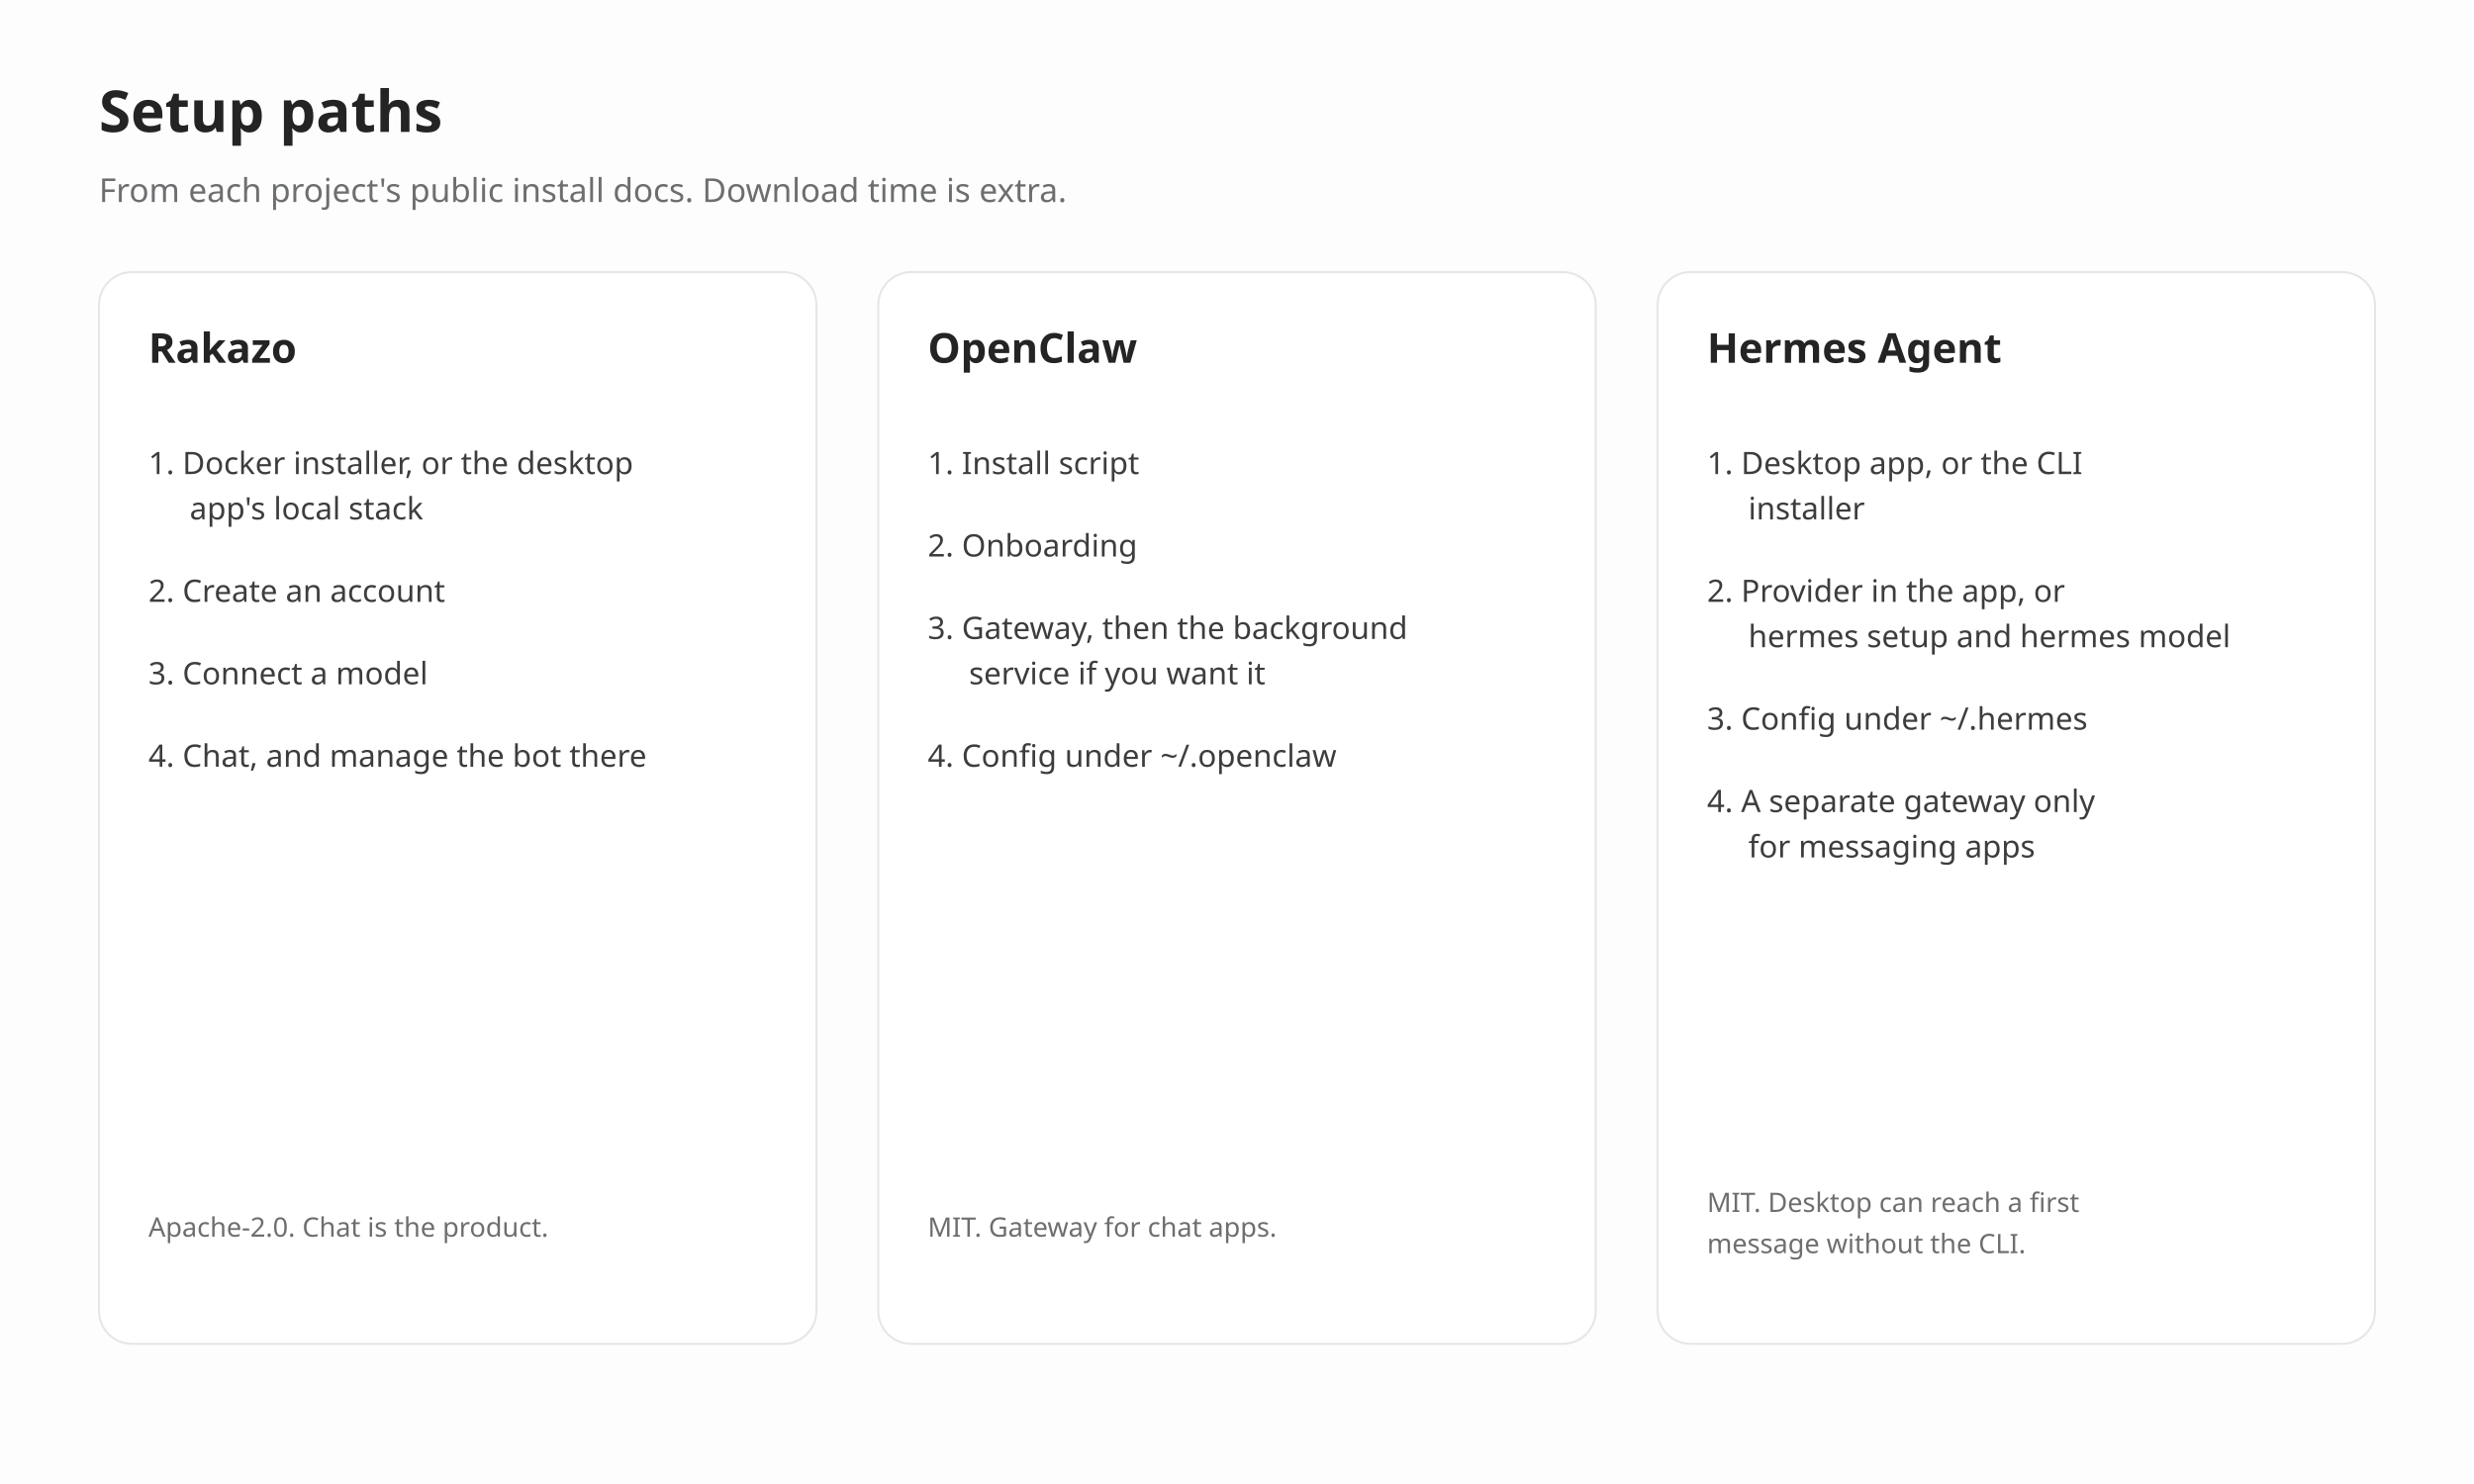
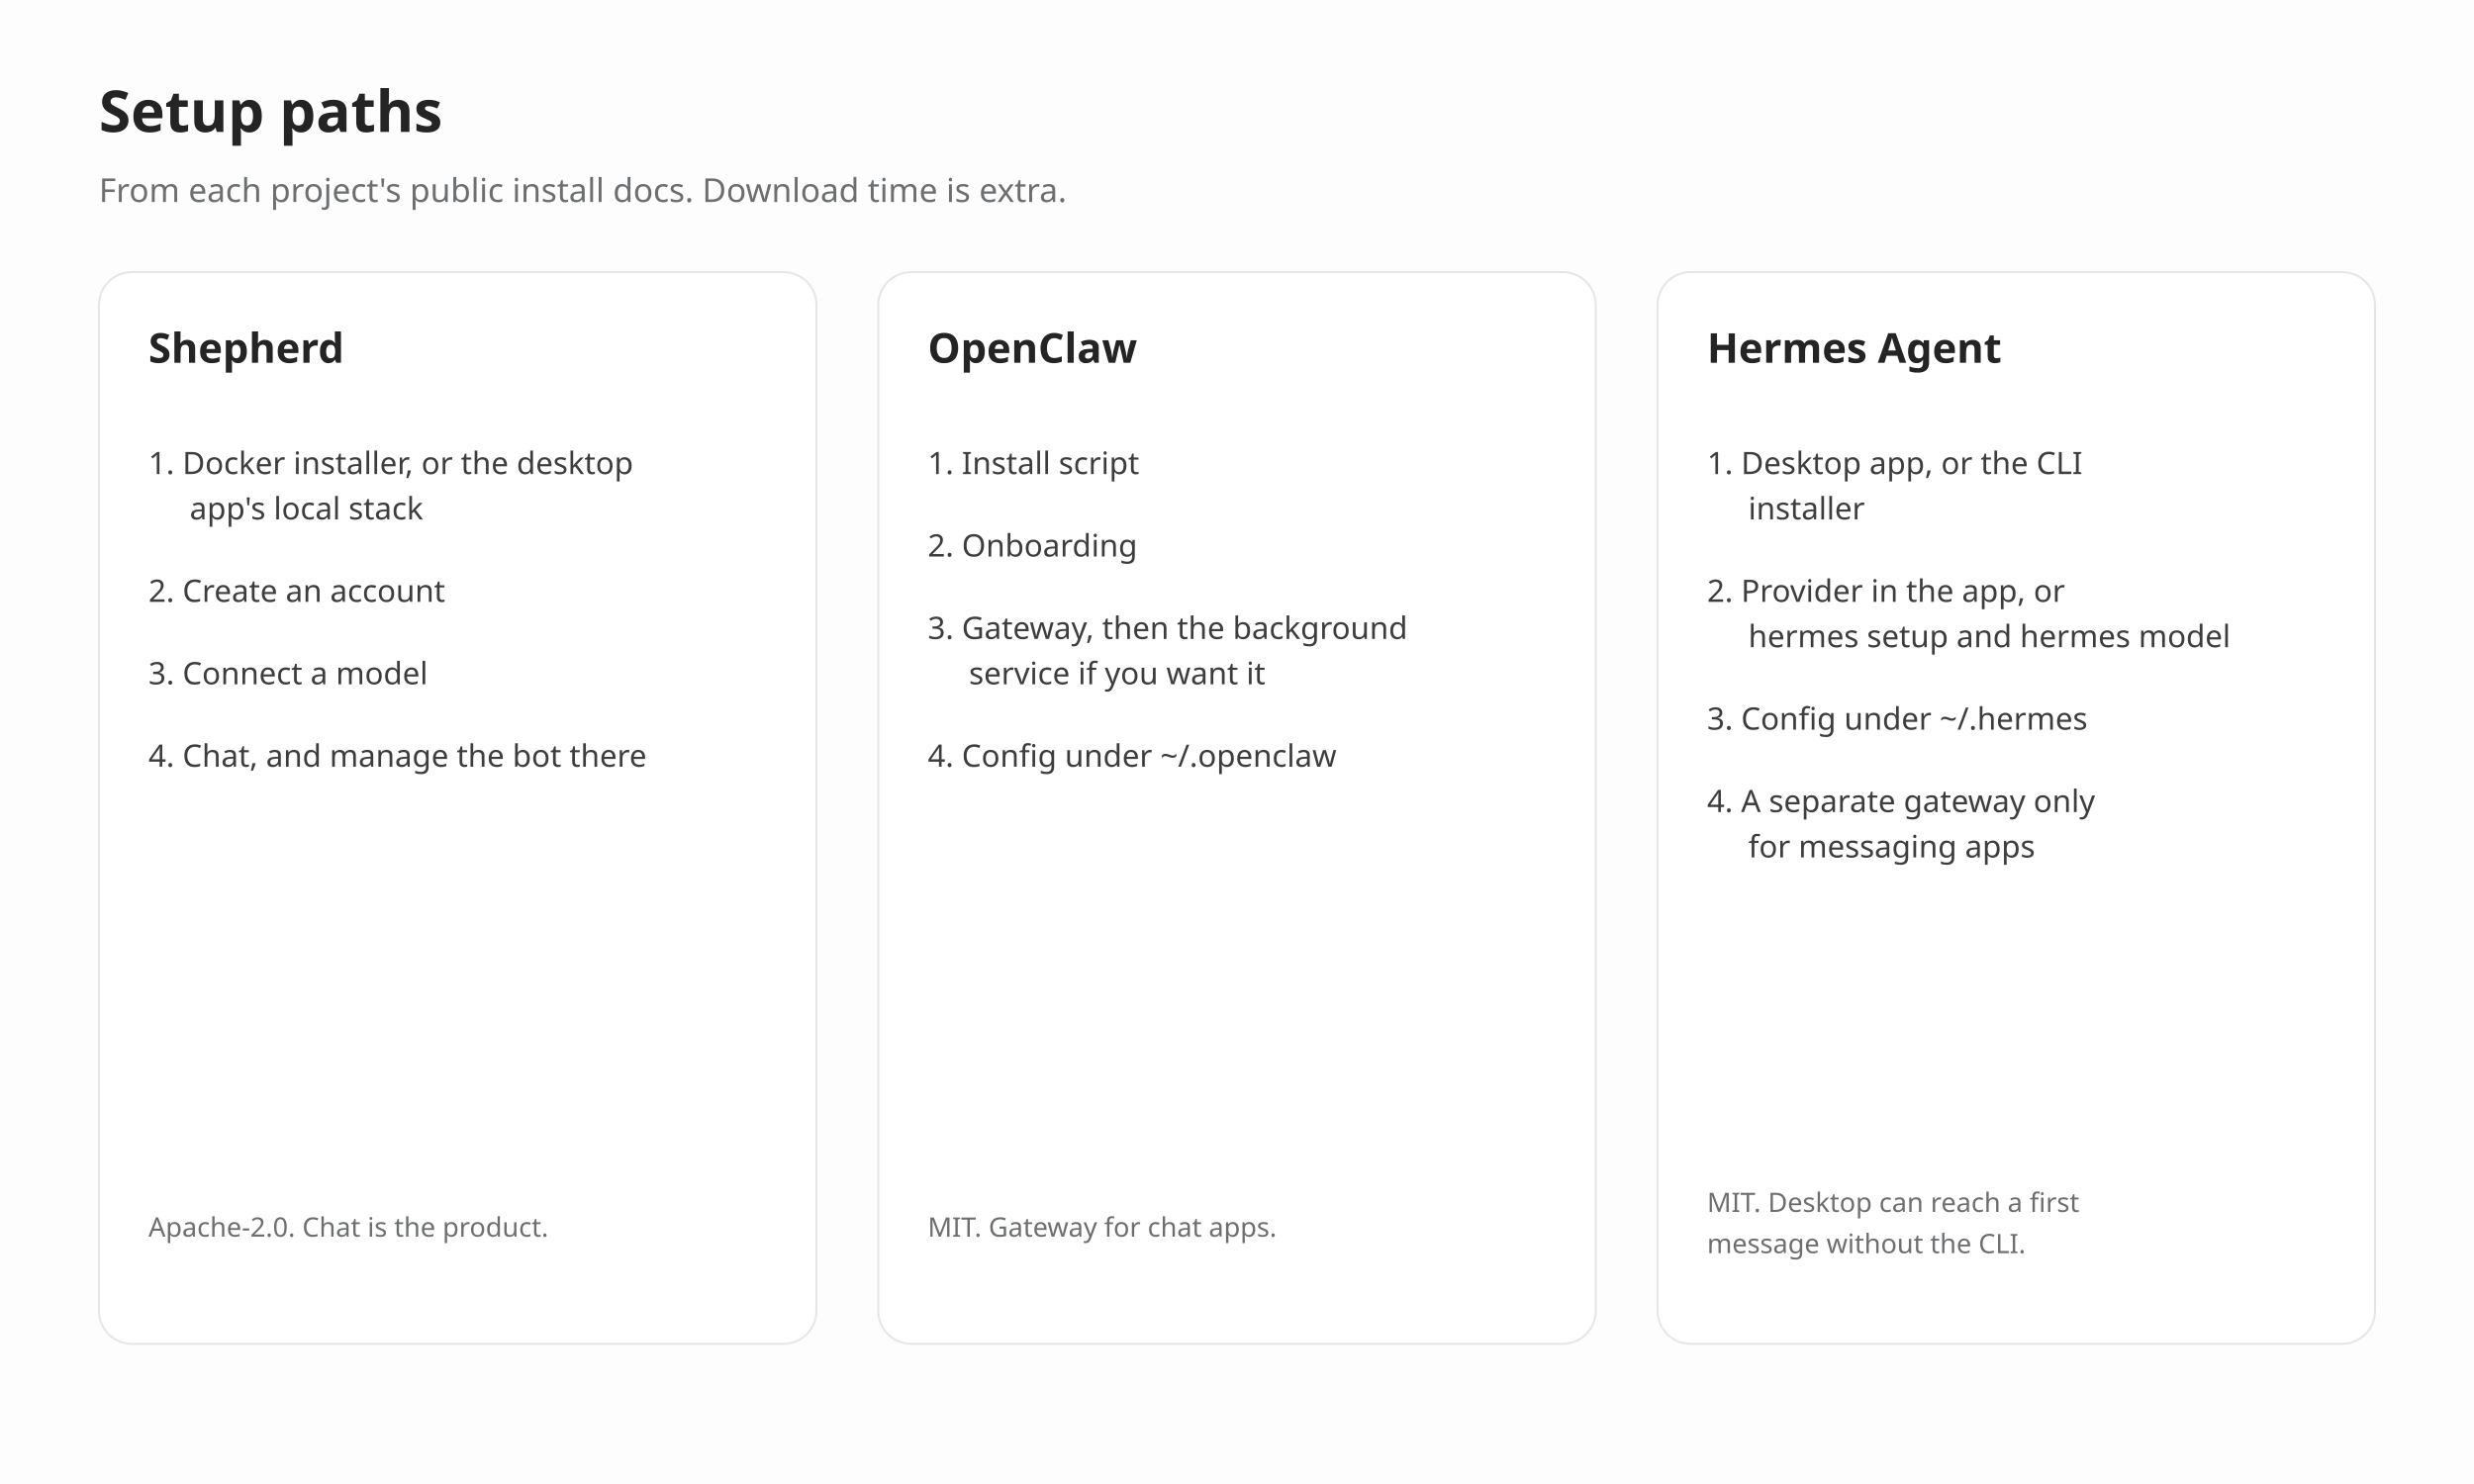
<svg xmlns="http://www.w3.org/2000/svg" width="1200" height="720" viewBox="0 0 1200 720" role="img" aria-labelledby="setupTitle setupDesc">
  <rect width="1200" height="720" fill="#fdfdfd" />
  <text x="48" y="64" fill="#242424" font-family="Geist, ui-sans-serif, system-ui, sans-serif" font-size="28" font-weight="600">Setup paths</text>
  <text x="48" y="98" fill="#6d6e70" font-family="Geist, ui-sans-serif, system-ui, sans-serif" font-size="16">From each project's public install docs. Download time is extra.</text>
  <g font-family="Geist, ui-sans-serif, system-ui, sans-serif">
    <rect x="48" y="132" width="348" height="520" rx="16" fill="#ffffff" stroke="#e6e6e6" />
    <rect x="426" y="132" width="348" height="520" rx="16" fill="#ffffff" stroke="#e6e6e6" />
    <rect x="804" y="132" width="348" height="520" rx="16" fill="#ffffff" stroke="#e6e6e6" />
-     <text x="72" y="176" fill="#242424" font-size="20" font-weight="600">Rakazo</text>
+     <text x="72" y="176" fill="#242424" font-size="20" font-weight="600">Shepherd</text>
    <text x="450" y="176" fill="#242424" font-size="20" font-weight="600">OpenClaw</text>
    <text x="828" y="176" fill="#242424" font-size="20" font-weight="600">Hermes Agent</text>
    <g fill="#3d3d3d" font-size="15">
      <text x="72" y="230">1. Docker installer, or the desktop</text>
      <text x="92" y="252">app's local stack</text>
      <text x="72" y="292">2. Create an account</text>
      <text x="72" y="332">3. Connect a model</text>
      <text x="72" y="372">4. Chat, and manage the bot there</text>
      <text x="450" y="230">1. Install script</text>
      <text x="450" y="270">2. Onboarding</text>
      <text x="450" y="310">3. Gateway, then the background</text>
      <text x="470" y="332">service if you want it</text>
      <text x="450" y="372">4. Config under ~/.openclaw</text>
      <text x="828" y="230">1. Desktop app, or the CLI</text>
      <text x="848" y="252">installer</text>
      <text x="828" y="292">2. Provider in the app, or</text>
      <text x="848" y="314">hermes setup and hermes model</text>
      <text x="828" y="354">3. Config under ~/.hermes</text>
      <text x="828" y="394">4. A separate gateway only</text>
      <text x="848" y="416">for messaging apps</text>
    </g>
    <text x="72" y="600" fill="#6d6e70" font-size="13">Apache-2.0. Chat is the product.</text>
    <text x="450" y="600" fill="#6d6e70" font-size="13">MIT. Gateway for chat apps.</text>
    <text x="828" y="588" fill="#6d6e70" font-size="13">MIT. Desktop can reach a first</text>
    <text x="828" y="608" fill="#6d6e70" font-size="13">message without the CLI.</text>
  </g>
</svg>
